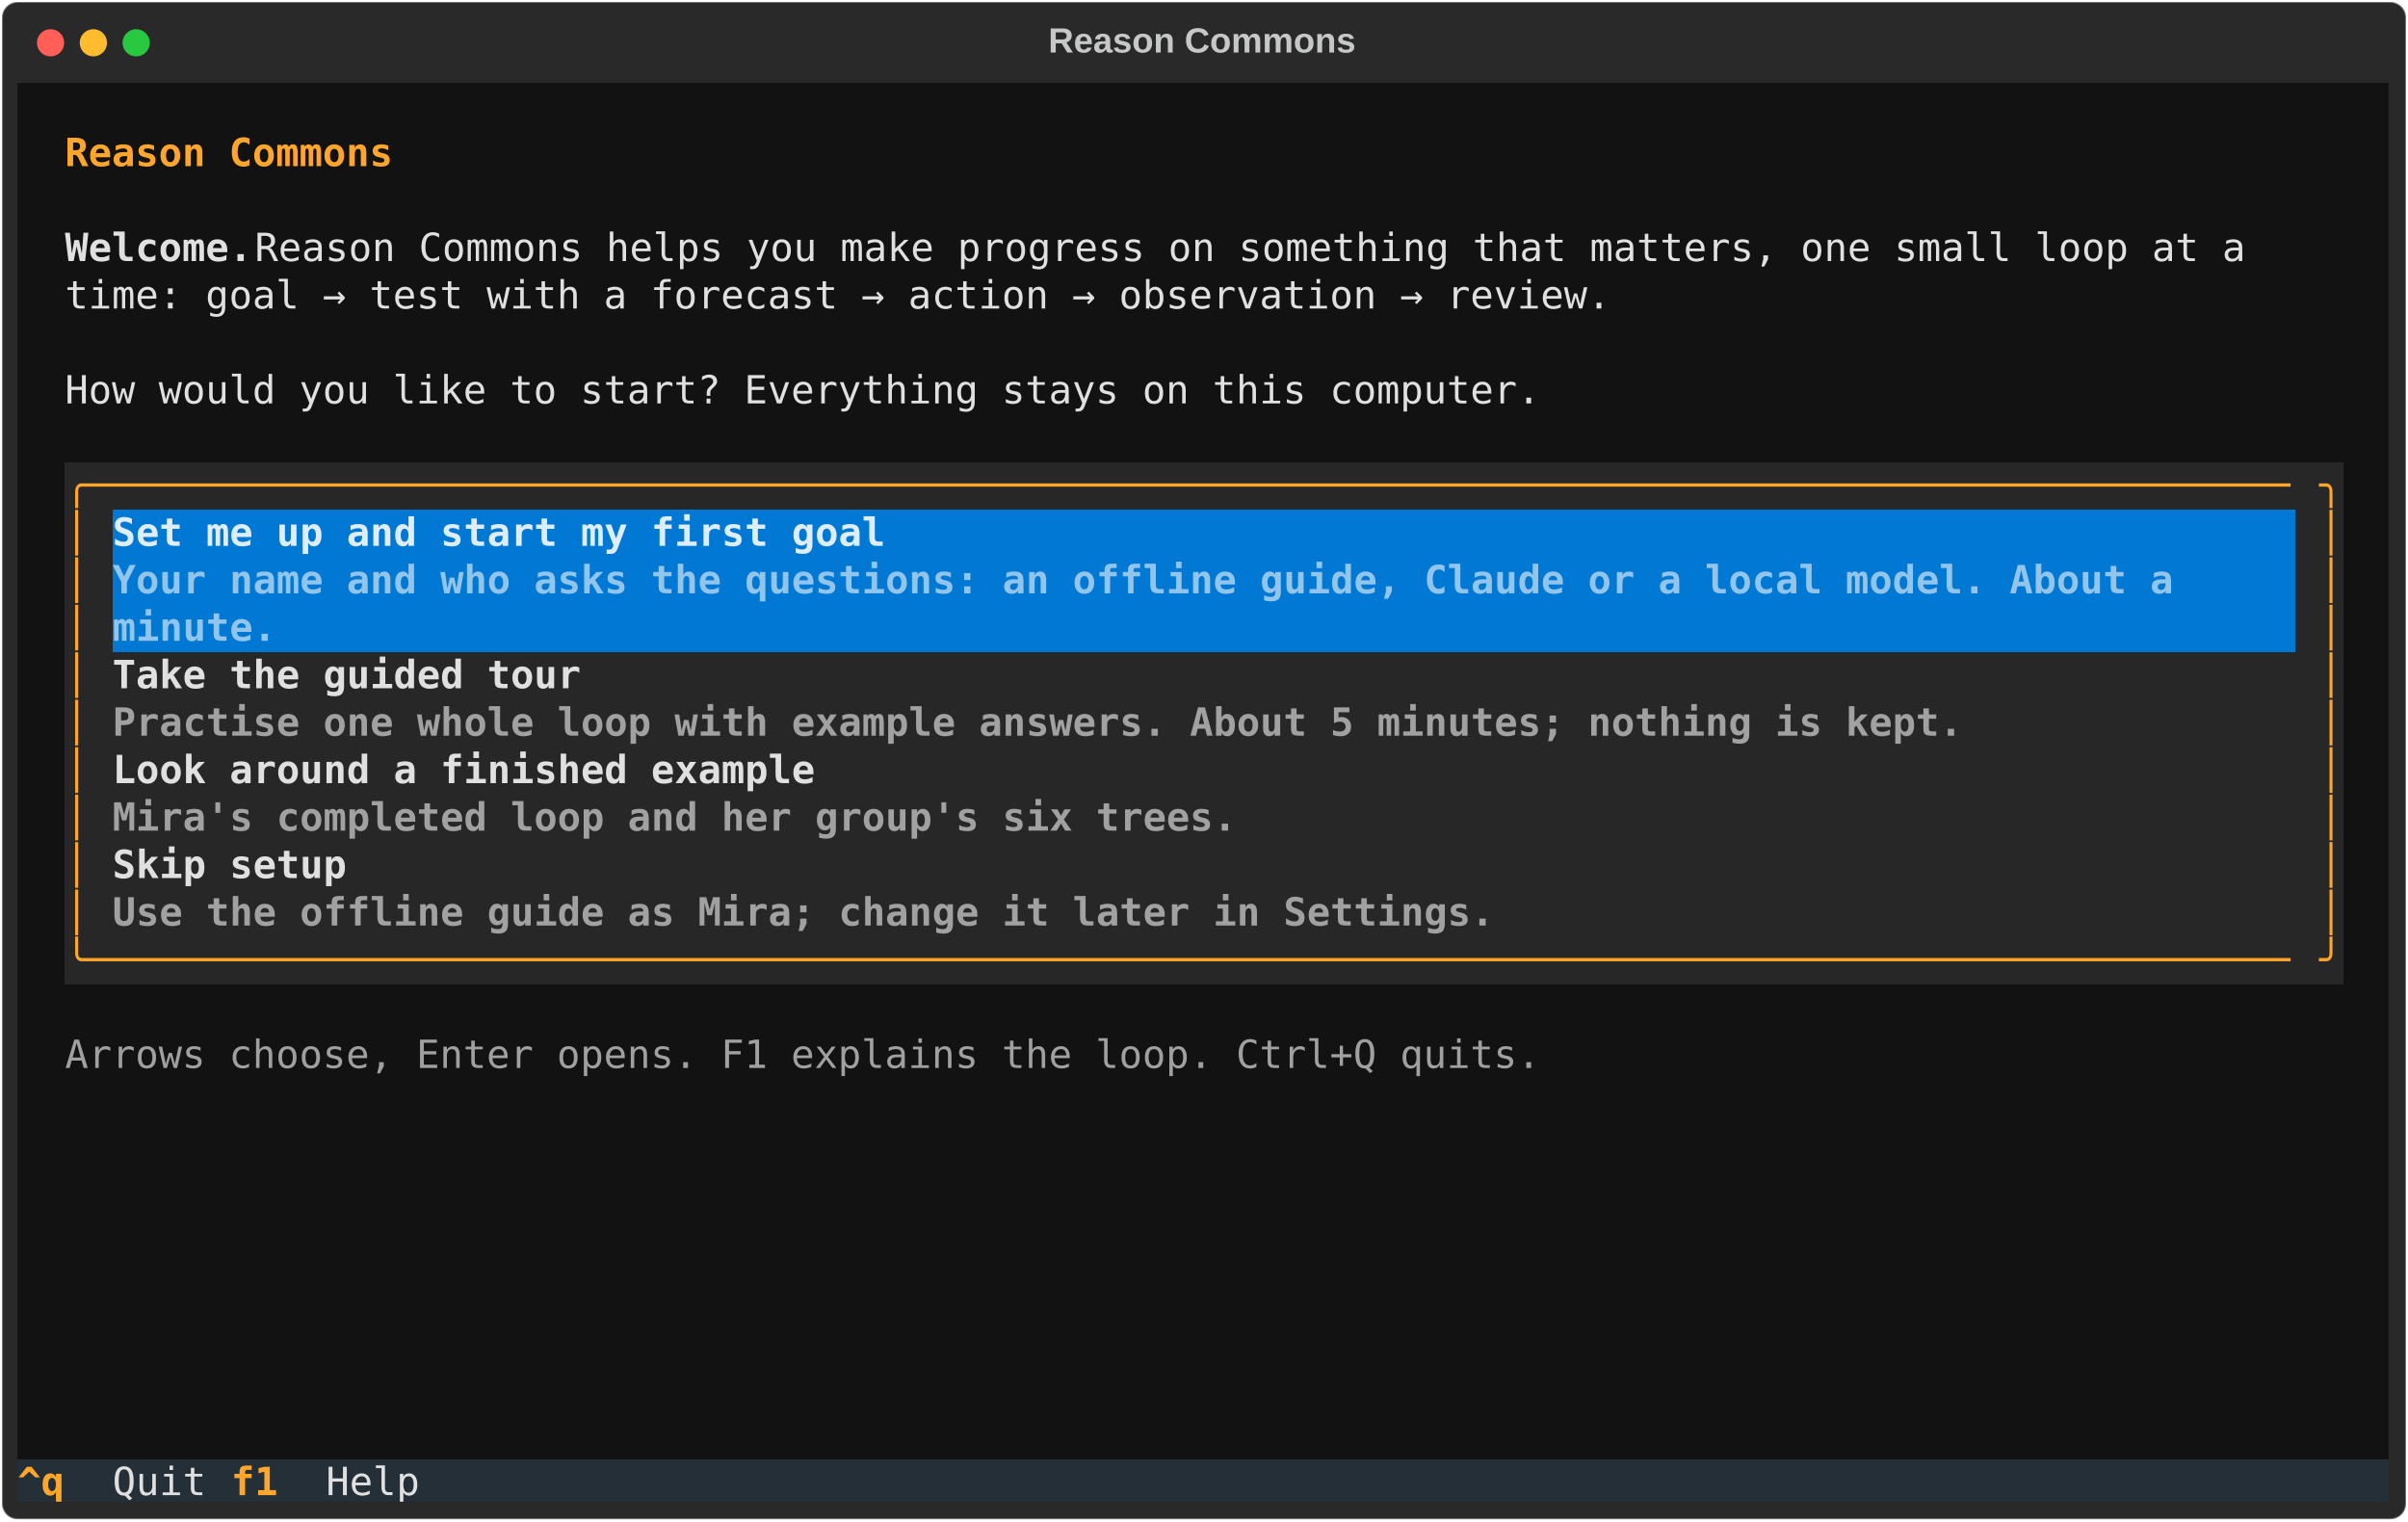
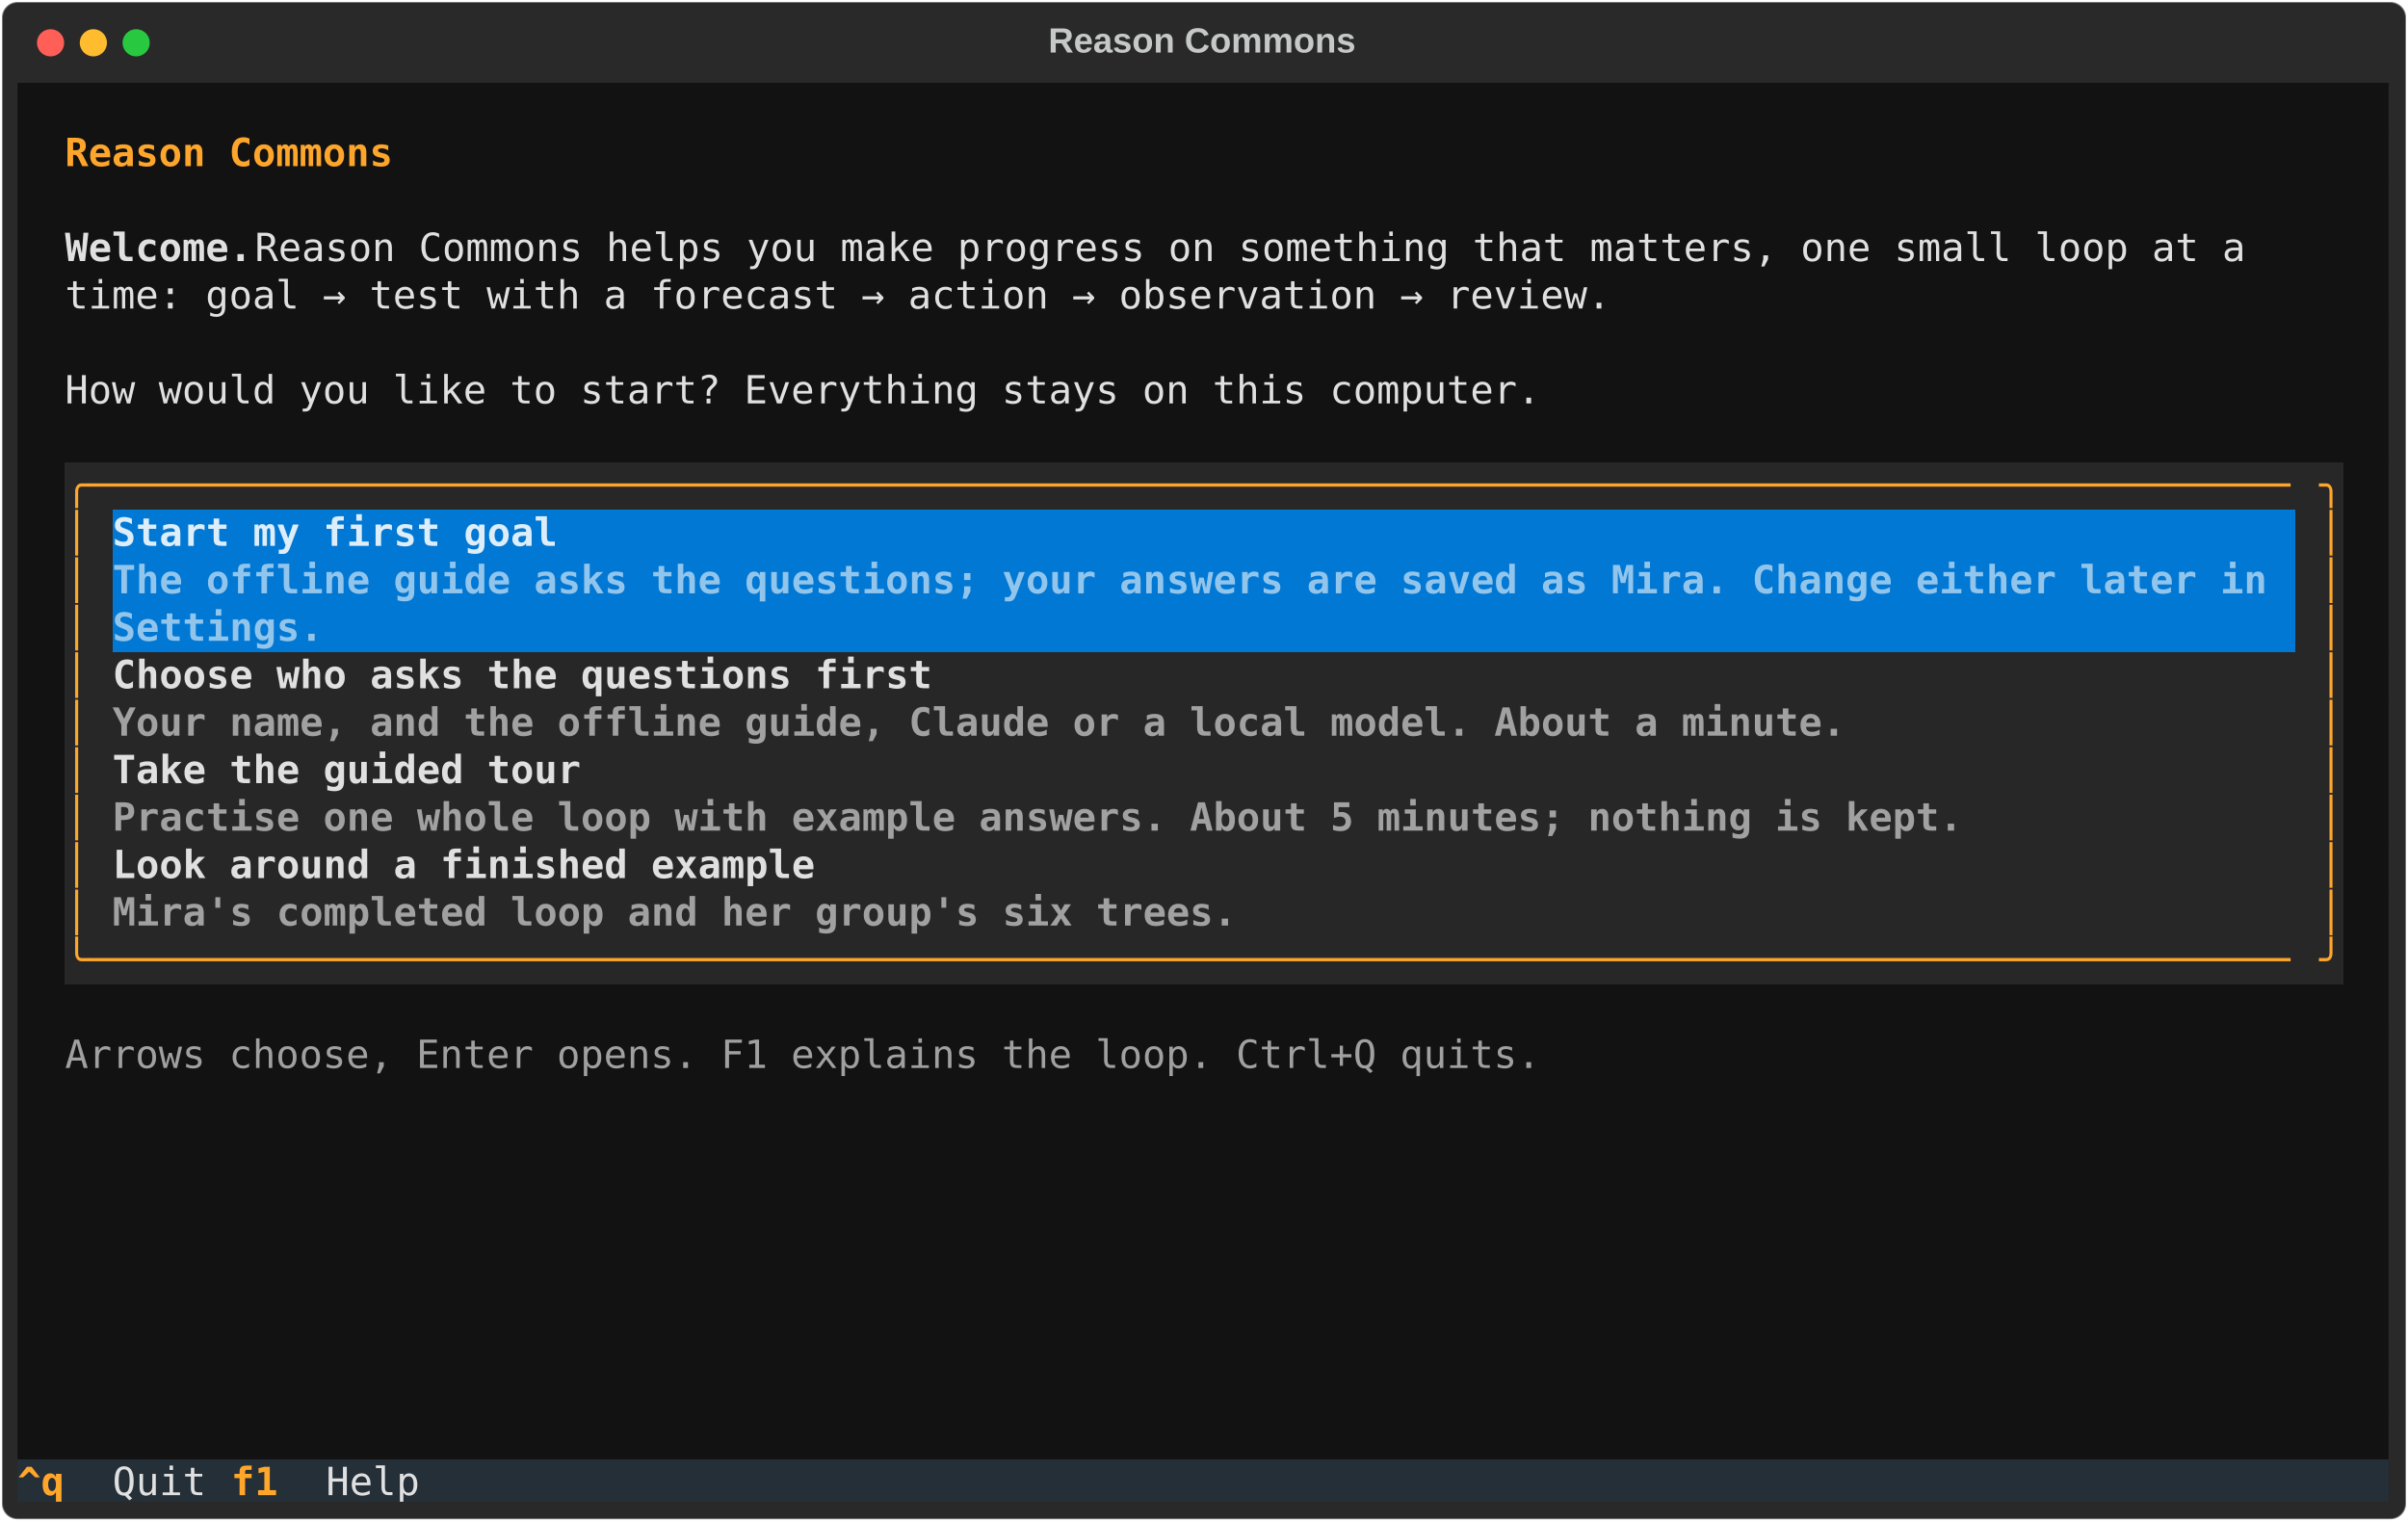
<svg xmlns="http://www.w3.org/2000/svg" class="rich-terminal" viewBox="0 0 1238 782.0">
  <style>

    @font-face {
        font-family: "Fira Code";
        src: local("FiraCode-Regular"),
                url("https://cdnjs.cloudflare.com/ajax/libs/firacode/6.2.0/woff2/FiraCode-Regular.woff2") format("woff2"),
                url("https://cdnjs.cloudflare.com/ajax/libs/firacode/6.2.0/woff/FiraCode-Regular.woff") format("woff");
        font-style: normal;
        font-weight: 400;
    }
    @font-face {
        font-family: "Fira Code";
        src: local("FiraCode-Bold"),
                url("https://cdnjs.cloudflare.com/ajax/libs/firacode/6.2.0/woff2/FiraCode-Bold.woff2") format("woff2"),
                url("https://cdnjs.cloudflare.com/ajax/libs/firacode/6.2.0/woff/FiraCode-Bold.woff") format("woff");
        font-style: bold;
        font-weight: 700;
    }

-     .terminal-2141469195-matrix {
+     .terminal-2442064951-matrix {
        font-family: Fira Code, monospace;
        font-size: 20px;
        line-height: 24.4px;
        font-variant-east-asian: full-width;
    }

-     .terminal-2141469195-title {
+     .terminal-2442064951-title {
        font-size: 18px;
        font-weight: bold;
        font-family: arial;
    }

-     .terminal-2141469195-r1 { fill: #c5c8c6 }
- .terminal-2141469195-r2 { fill: #fea62b;font-weight: bold }
- .terminal-2141469195-r3 { fill: #e0e0e0;font-weight: bold }
- .terminal-2141469195-r4 { fill: #e0e0e0 }
- .terminal-2141469195-r5 { fill: #fea62b }
- .terminal-2141469195-r6 { fill: #ddedf9;font-weight: bold }
- .terminal-2141469195-r7 { fill: #92c5ec;font-weight: bold }
- .terminal-2141469195-r8 { fill: #a1a1a1;font-weight: bold }
- .terminal-2141469195-r9 { fill: #a0a0a0 }
- .terminal-2141469195-r10 { fill: #ffa62b;font-weight: bold }
+     .terminal-2442064951-r1 { fill: #c5c8c6 }
+ .terminal-2442064951-r2 { fill: #fea62b;font-weight: bold }
+ .terminal-2442064951-r3 { fill: #e0e0e0;font-weight: bold }
+ .terminal-2442064951-r4 { fill: #e0e0e0 }
+ .terminal-2442064951-r5 { fill: #fea62b }
+ .terminal-2442064951-r6 { fill: #ddedf9;font-weight: bold }
+ .terminal-2442064951-r7 { fill: #92c5ec;font-weight: bold }
+ .terminal-2442064951-r8 { fill: #a1a1a1;font-weight: bold }
+ .terminal-2442064951-r9 { fill: #a0a0a0 }
+ .terminal-2442064951-r10 { fill: #ffa62b;font-weight: bold }
    </style>
  <defs>
-     <clipPath id="terminal-2141469195-clip-terminal">
+     <clipPath id="terminal-2442064951-clip-terminal">
      <rect x="0" y="0" width="1219.0" height="731.0" />
    </clipPath>
-     <clipPath id="terminal-2141469195-line-0">
+     <clipPath id="terminal-2442064951-line-0">
      <rect x="0" y="1.5" width="1220" height="24.65" />
    </clipPath>
-     <clipPath id="terminal-2141469195-line-1">
+     <clipPath id="terminal-2442064951-line-1">
      <rect x="0" y="25.9" width="1220" height="24.65" />
    </clipPath>
-     <clipPath id="terminal-2141469195-line-2">
+     <clipPath id="terminal-2442064951-line-2">
      <rect x="0" y="50.3" width="1220" height="24.65" />
    </clipPath>
-     <clipPath id="terminal-2141469195-line-3">
+     <clipPath id="terminal-2442064951-line-3">
      <rect x="0" y="74.7" width="1220" height="24.65" />
    </clipPath>
-     <clipPath id="terminal-2141469195-line-4">
+     <clipPath id="terminal-2442064951-line-4">
      <rect x="0" y="99.1" width="1220" height="24.65" />
    </clipPath>
-     <clipPath id="terminal-2141469195-line-5">
+     <clipPath id="terminal-2442064951-line-5">
      <rect x="0" y="123.5" width="1220" height="24.65" />
    </clipPath>
-     <clipPath id="terminal-2141469195-line-6">
+     <clipPath id="terminal-2442064951-line-6">
      <rect x="0" y="147.9" width="1220" height="24.65" />
    </clipPath>
-     <clipPath id="terminal-2141469195-line-7">
+     <clipPath id="terminal-2442064951-line-7">
      <rect x="0" y="172.3" width="1220" height="24.65" />
    </clipPath>
-     <clipPath id="terminal-2141469195-line-8">
+     <clipPath id="terminal-2442064951-line-8">
      <rect x="0" y="196.7" width="1220" height="24.65" />
    </clipPath>
-     <clipPath id="terminal-2141469195-line-9">
+     <clipPath id="terminal-2442064951-line-9">
      <rect x="0" y="221.1" width="1220" height="24.65" />
    </clipPath>
-     <clipPath id="terminal-2141469195-line-10">
+     <clipPath id="terminal-2442064951-line-10">
      <rect x="0" y="245.5" width="1220" height="24.65" />
    </clipPath>
-     <clipPath id="terminal-2141469195-line-11">
+     <clipPath id="terminal-2442064951-line-11">
      <rect x="0" y="269.9" width="1220" height="24.65" />
    </clipPath>
-     <clipPath id="terminal-2141469195-line-12">
+     <clipPath id="terminal-2442064951-line-12">
      <rect x="0" y="294.3" width="1220" height="24.65" />
    </clipPath>
-     <clipPath id="terminal-2141469195-line-13">
+     <clipPath id="terminal-2442064951-line-13">
      <rect x="0" y="318.7" width="1220" height="24.65" />
    </clipPath>
-     <clipPath id="terminal-2141469195-line-14">
+     <clipPath id="terminal-2442064951-line-14">
      <rect x="0" y="343.1" width="1220" height="24.65" />
    </clipPath>
-     <clipPath id="terminal-2141469195-line-15">
+     <clipPath id="terminal-2442064951-line-15">
      <rect x="0" y="367.5" width="1220" height="24.65" />
    </clipPath>
-     <clipPath id="terminal-2141469195-line-16">
+     <clipPath id="terminal-2442064951-line-16">
      <rect x="0" y="391.9" width="1220" height="24.65" />
    </clipPath>
-     <clipPath id="terminal-2141469195-line-17">
+     <clipPath id="terminal-2442064951-line-17">
      <rect x="0" y="416.3" width="1220" height="24.65" />
    </clipPath>
-     <clipPath id="terminal-2141469195-line-18">
+     <clipPath id="terminal-2442064951-line-18">
      <rect x="0" y="440.7" width="1220" height="24.65" />
    </clipPath>
-     <clipPath id="terminal-2141469195-line-19">
+     <clipPath id="terminal-2442064951-line-19">
      <rect x="0" y="465.1" width="1220" height="24.65" />
    </clipPath>
-     <clipPath id="terminal-2141469195-line-20">
+     <clipPath id="terminal-2442064951-line-20">
      <rect x="0" y="489.5" width="1220" height="24.65" />
    </clipPath>
-     <clipPath id="terminal-2141469195-line-21">
+     <clipPath id="terminal-2442064951-line-21">
      <rect x="0" y="513.9" width="1220" height="24.65" />
    </clipPath>
-     <clipPath id="terminal-2141469195-line-22">
+     <clipPath id="terminal-2442064951-line-22">
      <rect x="0" y="538.3" width="1220" height="24.65" />
    </clipPath>
-     <clipPath id="terminal-2141469195-line-23">
+     <clipPath id="terminal-2442064951-line-23">
      <rect x="0" y="562.7" width="1220" height="24.65" />
    </clipPath>
-     <clipPath id="terminal-2141469195-line-24">
+     <clipPath id="terminal-2442064951-line-24">
      <rect x="0" y="587.1" width="1220" height="24.65" />
    </clipPath>
-     <clipPath id="terminal-2141469195-line-25">
+     <clipPath id="terminal-2442064951-line-25">
      <rect x="0" y="611.5" width="1220" height="24.65" />
    </clipPath>
-     <clipPath id="terminal-2141469195-line-26">
+     <clipPath id="terminal-2442064951-line-26">
      <rect x="0" y="635.9" width="1220" height="24.65" />
    </clipPath>
-     <clipPath id="terminal-2141469195-line-27">
+     <clipPath id="terminal-2442064951-line-27">
      <rect x="0" y="660.3" width="1220" height="24.65" />
    </clipPath>
-     <clipPath id="terminal-2141469195-line-28">
+     <clipPath id="terminal-2442064951-line-28">
      <rect x="0" y="684.7" width="1220" height="24.65" />
    </clipPath>
  </defs>
  <rect fill="#292929" stroke="rgba(255,255,255,0.35)" stroke-width="1" x="1" y="1" width="1236" height="780" rx="8" />
-   <text class="terminal-2141469195-title" fill="#c5c8c6" text-anchor="middle" x="618" y="27">Reason Commons</text>
+   <text class="terminal-2442064951-title" fill="#c5c8c6" text-anchor="middle" x="618" y="27">Reason Commons</text>
  <g transform="translate(26,22)">
    <circle cx="0" cy="0" r="7" fill="#ff5f57" />
    <circle cx="22" cy="0" r="7" fill="#febc2e" />
    <circle cx="44" cy="0" r="7" fill="#28c840" />
  </g>
-   <g transform="translate(9, 41)" clip-path="url(#terminal-2141469195-clip-terminal)">
+   <g transform="translate(9, 41)" clip-path="url(#terminal-2442064951-clip-terminal)">
    <rect fill="#121212" x="0" y="1.5" width="1220" height="24.65" shape-rendering="crispEdges" />
    <rect fill="#121212" x="0" y="25.9" width="24.4" height="24.65" shape-rendering="crispEdges" />
    <rect fill="#121212" x="24.4" y="25.9" width="170.8" height="24.65" shape-rendering="crispEdges" />
    <rect fill="#121212" x="195.2" y="25.9" width="1000.4" height="24.65" shape-rendering="crispEdges" />
    <rect fill="#121212" x="1195.6" y="25.9" width="24.4" height="24.65" shape-rendering="crispEdges" />
    <rect fill="#121212" x="0" y="50.3" width="24.4" height="24.65" shape-rendering="crispEdges" />
    <rect fill="#121212" x="24.4" y="50.3" width="1171.2" height="24.65" shape-rendering="crispEdges" />
    <rect fill="#121212" x="1195.6" y="50.3" width="24.4" height="24.65" shape-rendering="crispEdges" />
    <rect fill="#121212" x="0" y="74.7" width="24.4" height="24.65" shape-rendering="crispEdges" />
    <rect fill="#121212" x="24.4" y="74.7" width="97.6" height="24.65" shape-rendering="crispEdges" />
    <rect fill="#121212" x="122" y="74.7" width="1049.2" height="24.65" shape-rendering="crispEdges" />
    <rect fill="#121212" x="1171.2" y="74.7" width="24.4" height="24.65" shape-rendering="crispEdges" />
    <rect fill="#121212" x="1195.6" y="74.7" width="24.4" height="24.65" shape-rendering="crispEdges" />
    <rect fill="#121212" x="0" y="99.1" width="24.4" height="24.65" shape-rendering="crispEdges" />
    <rect fill="#121212" x="24.4" y="99.1" width="805.2" height="24.65" shape-rendering="crispEdges" />
    <rect fill="#121212" x="829.6" y="99.1" width="366" height="24.65" shape-rendering="crispEdges" />
    <rect fill="#121212" x="1195.6" y="99.1" width="24.4" height="24.65" shape-rendering="crispEdges" />
    <rect fill="#121212" x="0" y="123.5" width="24.4" height="24.65" shape-rendering="crispEdges" />
    <rect fill="#121212" x="24.4" y="123.5" width="0" height="24.65" shape-rendering="crispEdges" />
    <rect fill="#121212" x="24.4" y="123.5" width="1171.2" height="24.65" shape-rendering="crispEdges" />
    <rect fill="#121212" x="1195.6" y="123.5" width="24.4" height="24.65" shape-rendering="crispEdges" />
    <rect fill="#121212" x="0" y="147.9" width="24.4" height="24.65" shape-rendering="crispEdges" />
    <rect fill="#121212" x="24.4" y="147.9" width="768.6" height="24.65" shape-rendering="crispEdges" />
    <rect fill="#121212" x="793" y="147.9" width="402.6" height="24.65" shape-rendering="crispEdges" />
    <rect fill="#121212" x="1195.6" y="147.9" width="24.4" height="24.65" shape-rendering="crispEdges" />
    <rect fill="#121212" x="0" y="172.3" width="24.4" height="24.65" shape-rendering="crispEdges" />
    <rect fill="#121212" x="24.4" y="172.3" width="1171.2" height="24.65" shape-rendering="crispEdges" />
    <rect fill="#121212" x="1195.6" y="172.3" width="24.4" height="24.65" shape-rendering="crispEdges" />
    <rect fill="#121212" x="0" y="196.7" width="24.4" height="24.65" shape-rendering="crispEdges" />
    <rect fill="#272727" x="24.4" y="196.7" width="12.2" height="24.65" shape-rendering="crispEdges" />
    <rect fill="#272727" x="36.6" y="196.7" width="1146.8" height="24.65" shape-rendering="crispEdges" />
    <rect fill="#272727" x="1183.4" y="196.7" width="12.2" height="24.65" shape-rendering="crispEdges" />
    <rect fill="#121212" x="1195.6" y="196.7" width="24.4" height="24.65" shape-rendering="crispEdges" />
    <rect fill="#121212" x="0" y="221.1" width="24.4" height="24.65" shape-rendering="crispEdges" />
    <rect fill="#272727" x="24.4" y="221.1" width="12.2" height="24.65" shape-rendering="crispEdges" />
    <rect fill="#272727" x="36.6" y="221.1" width="12.2" height="24.65" shape-rendering="crispEdges" />
-     <rect fill="#0178d4" x="48.8" y="221.1" width="402.6" height="24.65" shape-rendering="crispEdges" />
-     <rect fill="#0178d4" x="451.4" y="221.1" width="719.8" height="24.65" shape-rendering="crispEdges" />
+     <rect fill="#0178d4" x="48.8" y="221.1" width="231.8" height="24.65" shape-rendering="crispEdges" />
+     <rect fill="#0178d4" x="280.6" y="221.1" width="890.6" height="24.65" shape-rendering="crispEdges" />
    <rect fill="#272727" x="1171.2" y="221.1" width="12.2" height="24.65" shape-rendering="crispEdges" />
    <rect fill="#272727" x="1183.4" y="221.1" width="12.2" height="24.65" shape-rendering="crispEdges" />
    <rect fill="#121212" x="1195.6" y="221.1" width="24.4" height="24.65" shape-rendering="crispEdges" />
    <rect fill="#121212" x="0" y="245.5" width="24.4" height="24.65" shape-rendering="crispEdges" />
    <rect fill="#272727" x="24.4" y="245.5" width="12.2" height="24.65" shape-rendering="crispEdges" />
    <rect fill="#272727" x="36.6" y="245.5" width="12.2" height="24.65" shape-rendering="crispEdges" />
-     <rect fill="#0178d4" x="48.8" y="245.5" width="1073.6" height="24.65" shape-rendering="crispEdges" />
-     <rect fill="#0178d4" x="1122.4" y="245.5" width="48.8" height="24.65" shape-rendering="crispEdges" />
+     <rect fill="#0178d4" x="48.8" y="245.5" width="1122.4" height="24.65" shape-rendering="crispEdges" />
    <rect fill="#272727" x="1171.2" y="245.5" width="12.2" height="24.65" shape-rendering="crispEdges" />
    <rect fill="#272727" x="1183.4" y="245.5" width="12.2" height="24.65" shape-rendering="crispEdges" />
    <rect fill="#121212" x="1195.6" y="245.5" width="24.4" height="24.65" shape-rendering="crispEdges" />
    <rect fill="#121212" x="0" y="269.9" width="24.4" height="24.65" shape-rendering="crispEdges" />
    <rect fill="#272727" x="24.4" y="269.9" width="12.2" height="24.65" shape-rendering="crispEdges" />
    <rect fill="#272727" x="36.6" y="269.9" width="12.2" height="24.65" shape-rendering="crispEdges" />
-     <rect fill="#0178d4" x="48.8" y="269.9" width="85.4" height="24.65" shape-rendering="crispEdges" />
-     <rect fill="#0178d4" x="134.2" y="269.9" width="1037" height="24.65" shape-rendering="crispEdges" />
+     <rect fill="#0178d4" x="48.8" y="269.9" width="109.8" height="24.65" shape-rendering="crispEdges" />
+     <rect fill="#0178d4" x="158.6" y="269.9" width="1012.6" height="24.65" shape-rendering="crispEdges" />
    <rect fill="#272727" x="1171.2" y="269.9" width="12.2" height="24.65" shape-rendering="crispEdges" />
    <rect fill="#272727" x="1183.4" y="269.9" width="12.2" height="24.65" shape-rendering="crispEdges" />
    <rect fill="#121212" x="1195.6" y="269.9" width="24.4" height="24.65" shape-rendering="crispEdges" />
    <rect fill="#121212" x="0" y="294.3" width="24.4" height="24.65" shape-rendering="crispEdges" />
    <rect fill="#272727" x="24.4" y="294.3" width="12.2" height="24.65" shape-rendering="crispEdges" />
    <rect fill="#272727" x="36.6" y="294.3" width="12.2" height="24.65" shape-rendering="crispEdges" />
-     <rect fill="#272727" x="48.8" y="294.3" width="244" height="24.65" shape-rendering="crispEdges" />
-     <rect fill="#272727" x="292.8" y="294.3" width="878.4" height="24.65" shape-rendering="crispEdges" />
+     <rect fill="#272727" x="48.8" y="294.3" width="427" height="24.65" shape-rendering="crispEdges" />
+     <rect fill="#272727" x="475.8" y="294.3" width="695.4" height="24.65" shape-rendering="crispEdges" />
    <rect fill="#272727" x="1171.2" y="294.3" width="12.2" height="24.65" shape-rendering="crispEdges" />
    <rect fill="#272727" x="1183.4" y="294.3" width="12.2" height="24.65" shape-rendering="crispEdges" />
    <rect fill="#121212" x="1195.6" y="294.3" width="24.4" height="24.65" shape-rendering="crispEdges" />
    <rect fill="#121212" x="0" y="318.7" width="24.4" height="24.65" shape-rendering="crispEdges" />
    <rect fill="#272727" x="24.4" y="318.7" width="12.2" height="24.65" shape-rendering="crispEdges" />
    <rect fill="#272727" x="36.6" y="318.7" width="12.2" height="24.65" shape-rendering="crispEdges" />
-     <rect fill="#272727" x="48.8" y="318.7" width="963.8" height="24.65" shape-rendering="crispEdges" />
-     <rect fill="#272727" x="1012.6" y="318.7" width="158.6" height="24.65" shape-rendering="crispEdges" />
+     <rect fill="#272727" x="48.8" y="318.7" width="902.8" height="24.65" shape-rendering="crispEdges" />
+     <rect fill="#272727" x="951.6" y="318.7" width="219.6" height="24.65" shape-rendering="crispEdges" />
    <rect fill="#272727" x="1171.2" y="318.7" width="12.2" height="24.65" shape-rendering="crispEdges" />
    <rect fill="#272727" x="1183.4" y="318.7" width="12.2" height="24.65" shape-rendering="crispEdges" />
    <rect fill="#121212" x="1195.6" y="318.7" width="24.4" height="24.65" shape-rendering="crispEdges" />
    <rect fill="#121212" x="0" y="343.1" width="24.4" height="24.65" shape-rendering="crispEdges" />
    <rect fill="#272727" x="24.4" y="343.1" width="12.2" height="24.65" shape-rendering="crispEdges" />
    <rect fill="#272727" x="36.6" y="343.1" width="12.2" height="24.65" shape-rendering="crispEdges" />
-     <rect fill="#272727" x="48.8" y="343.1" width="366" height="24.65" shape-rendering="crispEdges" />
-     <rect fill="#272727" x="414.8" y="343.1" width="756.4" height="24.65" shape-rendering="crispEdges" />
+     <rect fill="#272727" x="48.8" y="343.1" width="244" height="24.65" shape-rendering="crispEdges" />
+     <rect fill="#272727" x="292.8" y="343.1" width="878.4" height="24.65" shape-rendering="crispEdges" />
    <rect fill="#272727" x="1171.2" y="343.1" width="12.2" height="24.65" shape-rendering="crispEdges" />
    <rect fill="#272727" x="1183.4" y="343.1" width="12.2" height="24.65" shape-rendering="crispEdges" />
    <rect fill="#121212" x="1195.6" y="343.1" width="24.4" height="24.65" shape-rendering="crispEdges" />
    <rect fill="#121212" x="0" y="367.5" width="24.4" height="24.65" shape-rendering="crispEdges" />
    <rect fill="#272727" x="24.4" y="367.5" width="12.2" height="24.65" shape-rendering="crispEdges" />
    <rect fill="#272727" x="36.6" y="367.5" width="12.2" height="24.65" shape-rendering="crispEdges" />
-     <rect fill="#272727" x="48.8" y="367.5" width="585.6" height="24.65" shape-rendering="crispEdges" />
-     <rect fill="#272727" x="634.4" y="367.5" width="536.8" height="24.65" shape-rendering="crispEdges" />
+     <rect fill="#272727" x="48.8" y="367.5" width="963.8" height="24.65" shape-rendering="crispEdges" />
+     <rect fill="#272727" x="1012.6" y="367.5" width="158.6" height="24.65" shape-rendering="crispEdges" />
    <rect fill="#272727" x="1171.2" y="367.5" width="12.2" height="24.65" shape-rendering="crispEdges" />
    <rect fill="#272727" x="1183.4" y="367.5" width="12.2" height="24.65" shape-rendering="crispEdges" />
    <rect fill="#121212" x="1195.6" y="367.5" width="24.4" height="24.65" shape-rendering="crispEdges" />
    <rect fill="#121212" x="0" y="391.9" width="24.4" height="24.65" shape-rendering="crispEdges" />
    <rect fill="#272727" x="24.4" y="391.9" width="12.2" height="24.65" shape-rendering="crispEdges" />
    <rect fill="#272727" x="36.6" y="391.9" width="12.2" height="24.65" shape-rendering="crispEdges" />
-     <rect fill="#272727" x="48.8" y="391.9" width="122" height="24.65" shape-rendering="crispEdges" />
-     <rect fill="#272727" x="170.8" y="391.9" width="1000.4" height="24.65" shape-rendering="crispEdges" />
+     <rect fill="#272727" x="48.8" y="391.9" width="366" height="24.65" shape-rendering="crispEdges" />
+     <rect fill="#272727" x="414.8" y="391.9" width="756.4" height="24.65" shape-rendering="crispEdges" />
    <rect fill="#272727" x="1171.2" y="391.9" width="12.2" height="24.65" shape-rendering="crispEdges" />
    <rect fill="#272727" x="1183.4" y="391.9" width="12.2" height="24.65" shape-rendering="crispEdges" />
    <rect fill="#121212" x="1195.6" y="391.9" width="24.4" height="24.65" shape-rendering="crispEdges" />
    <rect fill="#121212" x="0" y="416.3" width="24.4" height="24.65" shape-rendering="crispEdges" />
    <rect fill="#272727" x="24.4" y="416.3" width="12.2" height="24.65" shape-rendering="crispEdges" />
    <rect fill="#272727" x="36.6" y="416.3" width="12.2" height="24.65" shape-rendering="crispEdges" />
-     <rect fill="#272727" x="48.8" y="416.3" width="719.8" height="24.65" shape-rendering="crispEdges" />
-     <rect fill="#272727" x="768.6" y="416.3" width="402.6" height="24.65" shape-rendering="crispEdges" />
+     <rect fill="#272727" x="48.8" y="416.3" width="585.6" height="24.65" shape-rendering="crispEdges" />
+     <rect fill="#272727" x="634.4" y="416.3" width="536.8" height="24.65" shape-rendering="crispEdges" />
    <rect fill="#272727" x="1171.2" y="416.3" width="12.2" height="24.65" shape-rendering="crispEdges" />
    <rect fill="#272727" x="1183.4" y="416.3" width="12.2" height="24.65" shape-rendering="crispEdges" />
    <rect fill="#121212" x="1195.6" y="416.3" width="24.4" height="24.65" shape-rendering="crispEdges" />
    <rect fill="#121212" x="0" y="440.7" width="24.4" height="24.65" shape-rendering="crispEdges" />
    <rect fill="#272727" x="24.4" y="440.7" width="12.2" height="24.65" shape-rendering="crispEdges" />
    <rect fill="#272727" x="36.6" y="440.7" width="1146.8" height="24.65" shape-rendering="crispEdges" />
    <rect fill="#272727" x="1183.4" y="440.7" width="12.2" height="24.65" shape-rendering="crispEdges" />
    <rect fill="#121212" x="1195.6" y="440.7" width="24.4" height="24.65" shape-rendering="crispEdges" />
    <rect fill="#121212" x="0" y="465.1" width="24.4" height="24.65" shape-rendering="crispEdges" />
    <rect fill="#121212" x="24.4" y="465.1" width="1171.2" height="24.65" shape-rendering="crispEdges" />
    <rect fill="#121212" x="1195.6" y="465.1" width="24.4" height="24.65" shape-rendering="crispEdges" />
    <rect fill="#121212" x="0" y="489.5" width="24.4" height="24.65" shape-rendering="crispEdges" />
    <rect fill="#121212" x="24.4" y="489.5" width="768.6" height="24.65" shape-rendering="crispEdges" />
    <rect fill="#121212" x="793" y="489.5" width="402.6" height="24.65" shape-rendering="crispEdges" />
    <rect fill="#121212" x="1195.6" y="489.5" width="24.4" height="24.65" shape-rendering="crispEdges" />
    <rect fill="#121212" x="0" y="513.9" width="24.4" height="24.65" shape-rendering="crispEdges" />
    <rect fill="#121212" x="24.4" y="513.9" width="1171.2" height="24.65" shape-rendering="crispEdges" />
    <rect fill="#121212" x="1195.6" y="513.9" width="24.4" height="24.65" shape-rendering="crispEdges" />
    <rect fill="#121212" x="0" y="538.3" width="24.4" height="24.65" shape-rendering="crispEdges" />
    <rect fill="#121212" x="24.4" y="538.3" width="1171.2" height="24.65" shape-rendering="crispEdges" />
    <rect fill="#121212" x="1195.6" y="538.3" width="24.4" height="24.65" shape-rendering="crispEdges" />
    <rect fill="#121212" x="0" y="562.7" width="24.4" height="24.65" shape-rendering="crispEdges" />
    <rect fill="#121212" x="24.4" y="562.7" width="1171.2" height="24.65" shape-rendering="crispEdges" />
    <rect fill="#121212" x="1195.6" y="562.7" width="24.4" height="24.65" shape-rendering="crispEdges" />
    <rect fill="#121212" x="0" y="587.1" width="24.4" height="24.65" shape-rendering="crispEdges" />
    <rect fill="#121212" x="24.4" y="587.1" width="1171.2" height="24.65" shape-rendering="crispEdges" />
    <rect fill="#121212" x="1195.6" y="587.1" width="24.4" height="24.65" shape-rendering="crispEdges" />
    <rect fill="#121212" x="0" y="611.5" width="24.4" height="24.65" shape-rendering="crispEdges" />
    <rect fill="#121212" x="24.4" y="611.5" width="1171.2" height="24.65" shape-rendering="crispEdges" />
    <rect fill="#121212" x="1195.6" y="611.5" width="24.4" height="24.65" shape-rendering="crispEdges" />
    <rect fill="#121212" x="0" y="635.9" width="24.4" height="24.65" shape-rendering="crispEdges" />
    <rect fill="#121212" x="24.4" y="635.9" width="1171.2" height="24.65" shape-rendering="crispEdges" />
    <rect fill="#121212" x="1195.6" y="635.9" width="24.4" height="24.65" shape-rendering="crispEdges" />
    <rect fill="#121212" x="0" y="660.3" width="24.4" height="24.65" shape-rendering="crispEdges" />
    <rect fill="#121212" x="24.4" y="660.3" width="1171.2" height="24.65" shape-rendering="crispEdges" />
    <rect fill="#121212" x="1195.6" y="660.3" width="24.4" height="24.65" shape-rendering="crispEdges" />
    <rect fill="#121212" x="0" y="684.7" width="1220" height="24.65" shape-rendering="crispEdges" />
    <rect fill="#242f38" x="0" y="709.1" width="48.8" height="24.65" shape-rendering="crispEdges" />
    <rect fill="#242f38" x="48.8" y="709.1" width="61" height="24.65" shape-rendering="crispEdges" />
    <rect fill="#242f38" x="109.8" y="709.1" width="48.8" height="24.65" shape-rendering="crispEdges" />
    <rect fill="#242f38" x="158.6" y="709.1" width="61" height="24.65" shape-rendering="crispEdges" />
    <rect fill="#242f38" x="219.6" y="709.1" width="1000.4" height="24.65" shape-rendering="crispEdges" />
-     <g class="terminal-2141469195-matrix">
-       <text class="terminal-2141469195-r1" x="1220" y="20" textLength="12.2" clip-path="url(#terminal-2141469195-line-0)">
- </text>
-       <text class="terminal-2141469195-r2" x="24.4" y="44.4" textLength="170.8" clip-path="url(#terminal-2141469195-line-1)">Reason Commons</text>
-       <text class="terminal-2141469195-r1" x="1220" y="44.4" textLength="12.2" clip-path="url(#terminal-2141469195-line-1)">
- </text>
-       <text class="terminal-2141469195-r1" x="1220" y="68.8" textLength="12.2" clip-path="url(#terminal-2141469195-line-2)">
- </text>
-       <text class="terminal-2141469195-r3" x="24.4" y="93.2" textLength="97.6" clip-path="url(#terminal-2141469195-line-3)">Welcome.</text>
-       <text class="terminal-2141469195-r4" x="122" y="93.2" textLength="1049.2" clip-path="url(#terminal-2141469195-line-3)"> Reason Commons helps you make progress on something that matters, one small loop at a</text>
-       <text class="terminal-2141469195-r1" x="1220" y="93.2" textLength="12.2" clip-path="url(#terminal-2141469195-line-3)">
- </text>
-       <text class="terminal-2141469195-r4" x="24.4" y="117.6" textLength="805.2" clip-path="url(#terminal-2141469195-line-4)">time: goal → test with a forecast → action → observation → review.</text>
-       <text class="terminal-2141469195-r1" x="1220" y="117.6" textLength="12.2" clip-path="url(#terminal-2141469195-line-4)">
- </text>
-       <text class="terminal-2141469195-r1" x="1220" y="142" textLength="12.2" clip-path="url(#terminal-2141469195-line-5)">
- </text>
-       <text class="terminal-2141469195-r4" x="24.4" y="166.4" textLength="768.6" clip-path="url(#terminal-2141469195-line-6)">How would you like to start? Everything stays on this computer.</text>
-       <text class="terminal-2141469195-r1" x="1220" y="166.4" textLength="12.2" clip-path="url(#terminal-2141469195-line-6)">
- </text>
-       <text class="terminal-2141469195-r1" x="1220" y="190.8" textLength="12.2" clip-path="url(#terminal-2141469195-line-7)">
- </text>
-       <text class="terminal-2141469195-r5" x="24.4" y="215.2" textLength="12.2" clip-path="url(#terminal-2141469195-line-8)">╭</text>
-       <text class="terminal-2141469195-r5" x="36.6" y="215.2" textLength="1146.8" clip-path="url(#terminal-2141469195-line-8)">──────────────────────────────────────────────────────────────────────────────────────────────</text>
-       <text class="terminal-2141469195-r5" x="1183.4" y="215.2" textLength="12.2" clip-path="url(#terminal-2141469195-line-8)">╮</text>
-       <text class="terminal-2141469195-r1" x="1220" y="215.2" textLength="12.2" clip-path="url(#terminal-2141469195-line-8)">
- </text>
-       <text class="terminal-2141469195-r5" x="24.4" y="239.6" textLength="12.2" clip-path="url(#terminal-2141469195-line-9)">│</text>
-       <text class="terminal-2141469195-r6" x="48.8" y="239.6" textLength="402.6" clip-path="url(#terminal-2141469195-line-9)">Set me up and start my first goal</text>
-       <text class="terminal-2141469195-r5" x="1183.4" y="239.6" textLength="12.2" clip-path="url(#terminal-2141469195-line-9)">│</text>
-       <text class="terminal-2141469195-r1" x="1220" y="239.6" textLength="12.2" clip-path="url(#terminal-2141469195-line-9)">
- </text>
-       <text class="terminal-2141469195-r5" x="24.4" y="264" textLength="12.2" clip-path="url(#terminal-2141469195-line-10)">│</text>
-       <text class="terminal-2141469195-r7" x="48.8" y="264" textLength="1073.6" clip-path="url(#terminal-2141469195-line-10)">Your name and who asks the questions: an offline guide, Claude or a local model. About a</text>
-       <text class="terminal-2141469195-r5" x="1183.4" y="264" textLength="12.2" clip-path="url(#terminal-2141469195-line-10)">│</text>
-       <text class="terminal-2141469195-r1" x="1220" y="264" textLength="12.2" clip-path="url(#terminal-2141469195-line-10)">
- </text>
-       <text class="terminal-2141469195-r5" x="24.4" y="288.4" textLength="12.2" clip-path="url(#terminal-2141469195-line-11)">│</text>
-       <text class="terminal-2141469195-r7" x="48.8" y="288.4" textLength="85.4" clip-path="url(#terminal-2141469195-line-11)">minute.</text>
-       <text class="terminal-2141469195-r5" x="1183.4" y="288.4" textLength="12.2" clip-path="url(#terminal-2141469195-line-11)">│</text>
-       <text class="terminal-2141469195-r1" x="1220" y="288.4" textLength="12.2" clip-path="url(#terminal-2141469195-line-11)">
- </text>
-       <text class="terminal-2141469195-r5" x="24.4" y="312.8" textLength="12.2" clip-path="url(#terminal-2141469195-line-12)">│</text>
-       <text class="terminal-2141469195-r3" x="48.8" y="312.8" textLength="244" clip-path="url(#terminal-2141469195-line-12)">Take the guided tour</text>
-       <text class="terminal-2141469195-r5" x="1183.4" y="312.8" textLength="12.2" clip-path="url(#terminal-2141469195-line-12)">│</text>
-       <text class="terminal-2141469195-r1" x="1220" y="312.8" textLength="12.2" clip-path="url(#terminal-2141469195-line-12)">
- </text>
-       <text class="terminal-2141469195-r5" x="24.4" y="337.2" textLength="12.2" clip-path="url(#terminal-2141469195-line-13)">│</text>
-       <text class="terminal-2141469195-r8" x="48.8" y="337.2" textLength="963.8" clip-path="url(#terminal-2141469195-line-13)">Practise one whole loop with example answers. About 5 minutes; nothing is kept.</text>
-       <text class="terminal-2141469195-r5" x="1183.4" y="337.2" textLength="12.2" clip-path="url(#terminal-2141469195-line-13)">│</text>
-       <text class="terminal-2141469195-r1" x="1220" y="337.2" textLength="12.2" clip-path="url(#terminal-2141469195-line-13)">
- </text>
-       <text class="terminal-2141469195-r5" x="24.4" y="361.6" textLength="12.2" clip-path="url(#terminal-2141469195-line-14)">│</text>
-       <text class="terminal-2141469195-r3" x="48.8" y="361.6" textLength="366" clip-path="url(#terminal-2141469195-line-14)">Look around a finished example</text>
-       <text class="terminal-2141469195-r5" x="1183.4" y="361.6" textLength="12.2" clip-path="url(#terminal-2141469195-line-14)">│</text>
-       <text class="terminal-2141469195-r1" x="1220" y="361.6" textLength="12.2" clip-path="url(#terminal-2141469195-line-14)">
- </text>
-       <text class="terminal-2141469195-r5" x="24.4" y="386" textLength="12.2" clip-path="url(#terminal-2141469195-line-15)">│</text>
-       <text class="terminal-2141469195-r8" x="48.8" y="386" textLength="585.6" clip-path="url(#terminal-2141469195-line-15)">Mira's completed loop and her group's six trees.</text>
-       <text class="terminal-2141469195-r5" x="1183.4" y="386" textLength="12.2" clip-path="url(#terminal-2141469195-line-15)">│</text>
-       <text class="terminal-2141469195-r1" x="1220" y="386" textLength="12.2" clip-path="url(#terminal-2141469195-line-15)">
- </text>
-       <text class="terminal-2141469195-r5" x="24.4" y="410.4" textLength="12.2" clip-path="url(#terminal-2141469195-line-16)">│</text>
-       <text class="terminal-2141469195-r3" x="48.8" y="410.4" textLength="122" clip-path="url(#terminal-2141469195-line-16)">Skip setup</text>
-       <text class="terminal-2141469195-r5" x="1183.4" y="410.4" textLength="12.2" clip-path="url(#terminal-2141469195-line-16)">│</text>
-       <text class="terminal-2141469195-r1" x="1220" y="410.4" textLength="12.2" clip-path="url(#terminal-2141469195-line-16)">
- </text>
-       <text class="terminal-2141469195-r5" x="24.4" y="434.8" textLength="12.2" clip-path="url(#terminal-2141469195-line-17)">│</text>
-       <text class="terminal-2141469195-r8" x="48.8" y="434.8" textLength="719.8" clip-path="url(#terminal-2141469195-line-17)">Use the offline guide as Mira; change it later in Settings.</text>
-       <text class="terminal-2141469195-r5" x="1183.4" y="434.8" textLength="12.2" clip-path="url(#terminal-2141469195-line-17)">│</text>
-       <text class="terminal-2141469195-r1" x="1220" y="434.8" textLength="12.2" clip-path="url(#terminal-2141469195-line-17)">
- </text>
-       <text class="terminal-2141469195-r5" x="24.4" y="459.2" textLength="12.2" clip-path="url(#terminal-2141469195-line-18)">╰</text>
-       <text class="terminal-2141469195-r5" x="36.6" y="459.2" textLength="1146.8" clip-path="url(#terminal-2141469195-line-18)">──────────────────────────────────────────────────────────────────────────────────────────────</text>
-       <text class="terminal-2141469195-r5" x="1183.4" y="459.2" textLength="12.2" clip-path="url(#terminal-2141469195-line-18)">╯</text>
-       <text class="terminal-2141469195-r1" x="1220" y="459.2" textLength="12.2" clip-path="url(#terminal-2141469195-line-18)">
- </text>
-       <text class="terminal-2141469195-r1" x="1220" y="483.6" textLength="12.2" clip-path="url(#terminal-2141469195-line-19)">
- </text>
-       <text class="terminal-2141469195-r9" x="24.4" y="508" textLength="768.6" clip-path="url(#terminal-2141469195-line-20)">Arrows choose, Enter opens. F1 explains the loop. Ctrl+Q quits.</text>
-       <text class="terminal-2141469195-r1" x="1220" y="508" textLength="12.2" clip-path="url(#terminal-2141469195-line-20)">
- </text>
-       <text class="terminal-2141469195-r1" x="1220" y="532.4" textLength="12.2" clip-path="url(#terminal-2141469195-line-21)">
- </text>
-       <text class="terminal-2141469195-r1" x="1220" y="556.8" textLength="12.2" clip-path="url(#terminal-2141469195-line-22)">
- </text>
-       <text class="terminal-2141469195-r1" x="1220" y="581.2" textLength="12.2" clip-path="url(#terminal-2141469195-line-23)">
- </text>
-       <text class="terminal-2141469195-r1" x="1220" y="605.6" textLength="12.2" clip-path="url(#terminal-2141469195-line-24)">
- </text>
-       <text class="terminal-2141469195-r1" x="1220" y="630" textLength="12.2" clip-path="url(#terminal-2141469195-line-25)">
- </text>
-       <text class="terminal-2141469195-r1" x="1220" y="654.4" textLength="12.2" clip-path="url(#terminal-2141469195-line-26)">
- </text>
-       <text class="terminal-2141469195-r1" x="1220" y="678.8" textLength="12.2" clip-path="url(#terminal-2141469195-line-27)">
- </text>
-       <text class="terminal-2141469195-r1" x="1220" y="703.2" textLength="12.2" clip-path="url(#terminal-2141469195-line-28)">
- </text>
-       <text class="terminal-2141469195-r10" x="0" y="727.6" textLength="48.8" clip-path="url(#terminal-2141469195-line-29)"> ^q </text>
-       <text class="terminal-2141469195-r4" x="48.8" y="727.6" textLength="61" clip-path="url(#terminal-2141469195-line-29)">Quit </text>
-       <text class="terminal-2141469195-r10" x="109.8" y="727.6" textLength="48.8" clip-path="url(#terminal-2141469195-line-29)"> f1 </text>
-       <text class="terminal-2141469195-r4" x="158.6" y="727.6" textLength="61" clip-path="url(#terminal-2141469195-line-29)">Help </text>
+     <g class="terminal-2442064951-matrix">
+       <text class="terminal-2442064951-r1" x="1220" y="20" textLength="12.2" clip-path="url(#terminal-2442064951-line-0)">
+ </text>
+       <text class="terminal-2442064951-r2" x="24.4" y="44.4" textLength="170.8" clip-path="url(#terminal-2442064951-line-1)">Reason Commons</text>
+       <text class="terminal-2442064951-r1" x="1220" y="44.4" textLength="12.2" clip-path="url(#terminal-2442064951-line-1)">
+ </text>
+       <text class="terminal-2442064951-r1" x="1220" y="68.8" textLength="12.2" clip-path="url(#terminal-2442064951-line-2)">
+ </text>
+       <text class="terminal-2442064951-r3" x="24.4" y="93.2" textLength="97.6" clip-path="url(#terminal-2442064951-line-3)">Welcome.</text>
+       <text class="terminal-2442064951-r4" x="122" y="93.2" textLength="1049.2" clip-path="url(#terminal-2442064951-line-3)"> Reason Commons helps you make progress on something that matters, one small loop at a</text>
+       <text class="terminal-2442064951-r1" x="1220" y="93.2" textLength="12.2" clip-path="url(#terminal-2442064951-line-3)">
+ </text>
+       <text class="terminal-2442064951-r4" x="24.4" y="117.6" textLength="805.2" clip-path="url(#terminal-2442064951-line-4)">time: goal → test with a forecast → action → observation → review.</text>
+       <text class="terminal-2442064951-r1" x="1220" y="117.6" textLength="12.2" clip-path="url(#terminal-2442064951-line-4)">
+ </text>
+       <text class="terminal-2442064951-r1" x="1220" y="142" textLength="12.2" clip-path="url(#terminal-2442064951-line-5)">
+ </text>
+       <text class="terminal-2442064951-r4" x="24.4" y="166.4" textLength="768.6" clip-path="url(#terminal-2442064951-line-6)">How would you like to start? Everything stays on this computer.</text>
+       <text class="terminal-2442064951-r1" x="1220" y="166.4" textLength="12.2" clip-path="url(#terminal-2442064951-line-6)">
+ </text>
+       <text class="terminal-2442064951-r1" x="1220" y="190.8" textLength="12.2" clip-path="url(#terminal-2442064951-line-7)">
+ </text>
+       <text class="terminal-2442064951-r5" x="24.4" y="215.2" textLength="12.2" clip-path="url(#terminal-2442064951-line-8)">╭</text>
+       <text class="terminal-2442064951-r5" x="36.6" y="215.2" textLength="1146.8" clip-path="url(#terminal-2442064951-line-8)">──────────────────────────────────────────────────────────────────────────────────────────────</text>
+       <text class="terminal-2442064951-r5" x="1183.4" y="215.2" textLength="12.2" clip-path="url(#terminal-2442064951-line-8)">╮</text>
+       <text class="terminal-2442064951-r1" x="1220" y="215.2" textLength="12.2" clip-path="url(#terminal-2442064951-line-8)">
+ </text>
+       <text class="terminal-2442064951-r5" x="24.4" y="239.6" textLength="12.2" clip-path="url(#terminal-2442064951-line-9)">│</text>
+       <text class="terminal-2442064951-r6" x="48.8" y="239.6" textLength="231.8" clip-path="url(#terminal-2442064951-line-9)">Start my first goal</text>
+       <text class="terminal-2442064951-r5" x="1183.4" y="239.6" textLength="12.2" clip-path="url(#terminal-2442064951-line-9)">│</text>
+       <text class="terminal-2442064951-r1" x="1220" y="239.6" textLength="12.2" clip-path="url(#terminal-2442064951-line-9)">
+ </text>
+       <text class="terminal-2442064951-r5" x="24.4" y="264" textLength="12.2" clip-path="url(#terminal-2442064951-line-10)">│</text>
+       <text class="terminal-2442064951-r7" x="48.8" y="264" textLength="1122.4" clip-path="url(#terminal-2442064951-line-10)">The offline guide asks the questions; your answers are saved as Mira. Change either later in</text>
+       <text class="terminal-2442064951-r5" x="1183.4" y="264" textLength="12.2" clip-path="url(#terminal-2442064951-line-10)">│</text>
+       <text class="terminal-2442064951-r1" x="1220" y="264" textLength="12.2" clip-path="url(#terminal-2442064951-line-10)">
+ </text>
+       <text class="terminal-2442064951-r5" x="24.4" y="288.4" textLength="12.2" clip-path="url(#terminal-2442064951-line-11)">│</text>
+       <text class="terminal-2442064951-r7" x="48.8" y="288.4" textLength="109.8" clip-path="url(#terminal-2442064951-line-11)">Settings.</text>
+       <text class="terminal-2442064951-r5" x="1183.4" y="288.4" textLength="12.2" clip-path="url(#terminal-2442064951-line-11)">│</text>
+       <text class="terminal-2442064951-r1" x="1220" y="288.4" textLength="12.2" clip-path="url(#terminal-2442064951-line-11)">
+ </text>
+       <text class="terminal-2442064951-r5" x="24.4" y="312.8" textLength="12.2" clip-path="url(#terminal-2442064951-line-12)">│</text>
+       <text class="terminal-2442064951-r3" x="48.8" y="312.8" textLength="427" clip-path="url(#terminal-2442064951-line-12)">Choose who asks the questions first</text>
+       <text class="terminal-2442064951-r5" x="1183.4" y="312.8" textLength="12.2" clip-path="url(#terminal-2442064951-line-12)">│</text>
+       <text class="terminal-2442064951-r1" x="1220" y="312.8" textLength="12.2" clip-path="url(#terminal-2442064951-line-12)">
+ </text>
+       <text class="terminal-2442064951-r5" x="24.4" y="337.2" textLength="12.2" clip-path="url(#terminal-2442064951-line-13)">│</text>
+       <text class="terminal-2442064951-r8" x="48.8" y="337.2" textLength="902.8" clip-path="url(#terminal-2442064951-line-13)">Your name, and the offline guide, Claude or a local model. About a minute.</text>
+       <text class="terminal-2442064951-r5" x="1183.4" y="337.2" textLength="12.2" clip-path="url(#terminal-2442064951-line-13)">│</text>
+       <text class="terminal-2442064951-r1" x="1220" y="337.2" textLength="12.2" clip-path="url(#terminal-2442064951-line-13)">
+ </text>
+       <text class="terminal-2442064951-r5" x="24.4" y="361.6" textLength="12.2" clip-path="url(#terminal-2442064951-line-14)">│</text>
+       <text class="terminal-2442064951-r3" x="48.8" y="361.6" textLength="244" clip-path="url(#terminal-2442064951-line-14)">Take the guided tour</text>
+       <text class="terminal-2442064951-r5" x="1183.4" y="361.6" textLength="12.2" clip-path="url(#terminal-2442064951-line-14)">│</text>
+       <text class="terminal-2442064951-r1" x="1220" y="361.6" textLength="12.2" clip-path="url(#terminal-2442064951-line-14)">
+ </text>
+       <text class="terminal-2442064951-r5" x="24.4" y="386" textLength="12.2" clip-path="url(#terminal-2442064951-line-15)">│</text>
+       <text class="terminal-2442064951-r8" x="48.8" y="386" textLength="963.8" clip-path="url(#terminal-2442064951-line-15)">Practise one whole loop with example answers. About 5 minutes; nothing is kept.</text>
+       <text class="terminal-2442064951-r5" x="1183.4" y="386" textLength="12.2" clip-path="url(#terminal-2442064951-line-15)">│</text>
+       <text class="terminal-2442064951-r1" x="1220" y="386" textLength="12.2" clip-path="url(#terminal-2442064951-line-15)">
+ </text>
+       <text class="terminal-2442064951-r5" x="24.4" y="410.4" textLength="12.2" clip-path="url(#terminal-2442064951-line-16)">│</text>
+       <text class="terminal-2442064951-r3" x="48.8" y="410.4" textLength="366" clip-path="url(#terminal-2442064951-line-16)">Look around a finished example</text>
+       <text class="terminal-2442064951-r5" x="1183.4" y="410.4" textLength="12.2" clip-path="url(#terminal-2442064951-line-16)">│</text>
+       <text class="terminal-2442064951-r1" x="1220" y="410.4" textLength="12.2" clip-path="url(#terminal-2442064951-line-16)">
+ </text>
+       <text class="terminal-2442064951-r5" x="24.4" y="434.8" textLength="12.2" clip-path="url(#terminal-2442064951-line-17)">│</text>
+       <text class="terminal-2442064951-r8" x="48.8" y="434.8" textLength="585.6" clip-path="url(#terminal-2442064951-line-17)">Mira's completed loop and her group's six trees.</text>
+       <text class="terminal-2442064951-r5" x="1183.4" y="434.8" textLength="12.2" clip-path="url(#terminal-2442064951-line-17)">│</text>
+       <text class="terminal-2442064951-r1" x="1220" y="434.8" textLength="12.2" clip-path="url(#terminal-2442064951-line-17)">
+ </text>
+       <text class="terminal-2442064951-r5" x="24.4" y="459.2" textLength="12.2" clip-path="url(#terminal-2442064951-line-18)">╰</text>
+       <text class="terminal-2442064951-r5" x="36.6" y="459.2" textLength="1146.8" clip-path="url(#terminal-2442064951-line-18)">──────────────────────────────────────────────────────────────────────────────────────────────</text>
+       <text class="terminal-2442064951-r5" x="1183.4" y="459.2" textLength="12.2" clip-path="url(#terminal-2442064951-line-18)">╯</text>
+       <text class="terminal-2442064951-r1" x="1220" y="459.2" textLength="12.2" clip-path="url(#terminal-2442064951-line-18)">
+ </text>
+       <text class="terminal-2442064951-r1" x="1220" y="483.6" textLength="12.2" clip-path="url(#terminal-2442064951-line-19)">
+ </text>
+       <text class="terminal-2442064951-r9" x="24.4" y="508" textLength="768.6" clip-path="url(#terminal-2442064951-line-20)">Arrows choose, Enter opens. F1 explains the loop. Ctrl+Q quits.</text>
+       <text class="terminal-2442064951-r1" x="1220" y="508" textLength="12.2" clip-path="url(#terminal-2442064951-line-20)">
+ </text>
+       <text class="terminal-2442064951-r1" x="1220" y="532.4" textLength="12.2" clip-path="url(#terminal-2442064951-line-21)">
+ </text>
+       <text class="terminal-2442064951-r1" x="1220" y="556.8" textLength="12.2" clip-path="url(#terminal-2442064951-line-22)">
+ </text>
+       <text class="terminal-2442064951-r1" x="1220" y="581.2" textLength="12.2" clip-path="url(#terminal-2442064951-line-23)">
+ </text>
+       <text class="terminal-2442064951-r1" x="1220" y="605.6" textLength="12.2" clip-path="url(#terminal-2442064951-line-24)">
+ </text>
+       <text class="terminal-2442064951-r1" x="1220" y="630" textLength="12.2" clip-path="url(#terminal-2442064951-line-25)">
+ </text>
+       <text class="terminal-2442064951-r1" x="1220" y="654.4" textLength="12.2" clip-path="url(#terminal-2442064951-line-26)">
+ </text>
+       <text class="terminal-2442064951-r1" x="1220" y="678.8" textLength="12.2" clip-path="url(#terminal-2442064951-line-27)">
+ </text>
+       <text class="terminal-2442064951-r1" x="1220" y="703.2" textLength="12.2" clip-path="url(#terminal-2442064951-line-28)">
+ </text>
+       <text class="terminal-2442064951-r10" x="0" y="727.6" textLength="48.8" clip-path="url(#terminal-2442064951-line-29)"> ^q </text>
+       <text class="terminal-2442064951-r4" x="48.8" y="727.6" textLength="61" clip-path="url(#terminal-2442064951-line-29)">Quit </text>
+       <text class="terminal-2442064951-r10" x="109.8" y="727.6" textLength="48.8" clip-path="url(#terminal-2442064951-line-29)"> f1 </text>
+       <text class="terminal-2442064951-r4" x="158.6" y="727.6" textLength="61" clip-path="url(#terminal-2442064951-line-29)">Help </text>
    </g>
  </g>
</svg>
